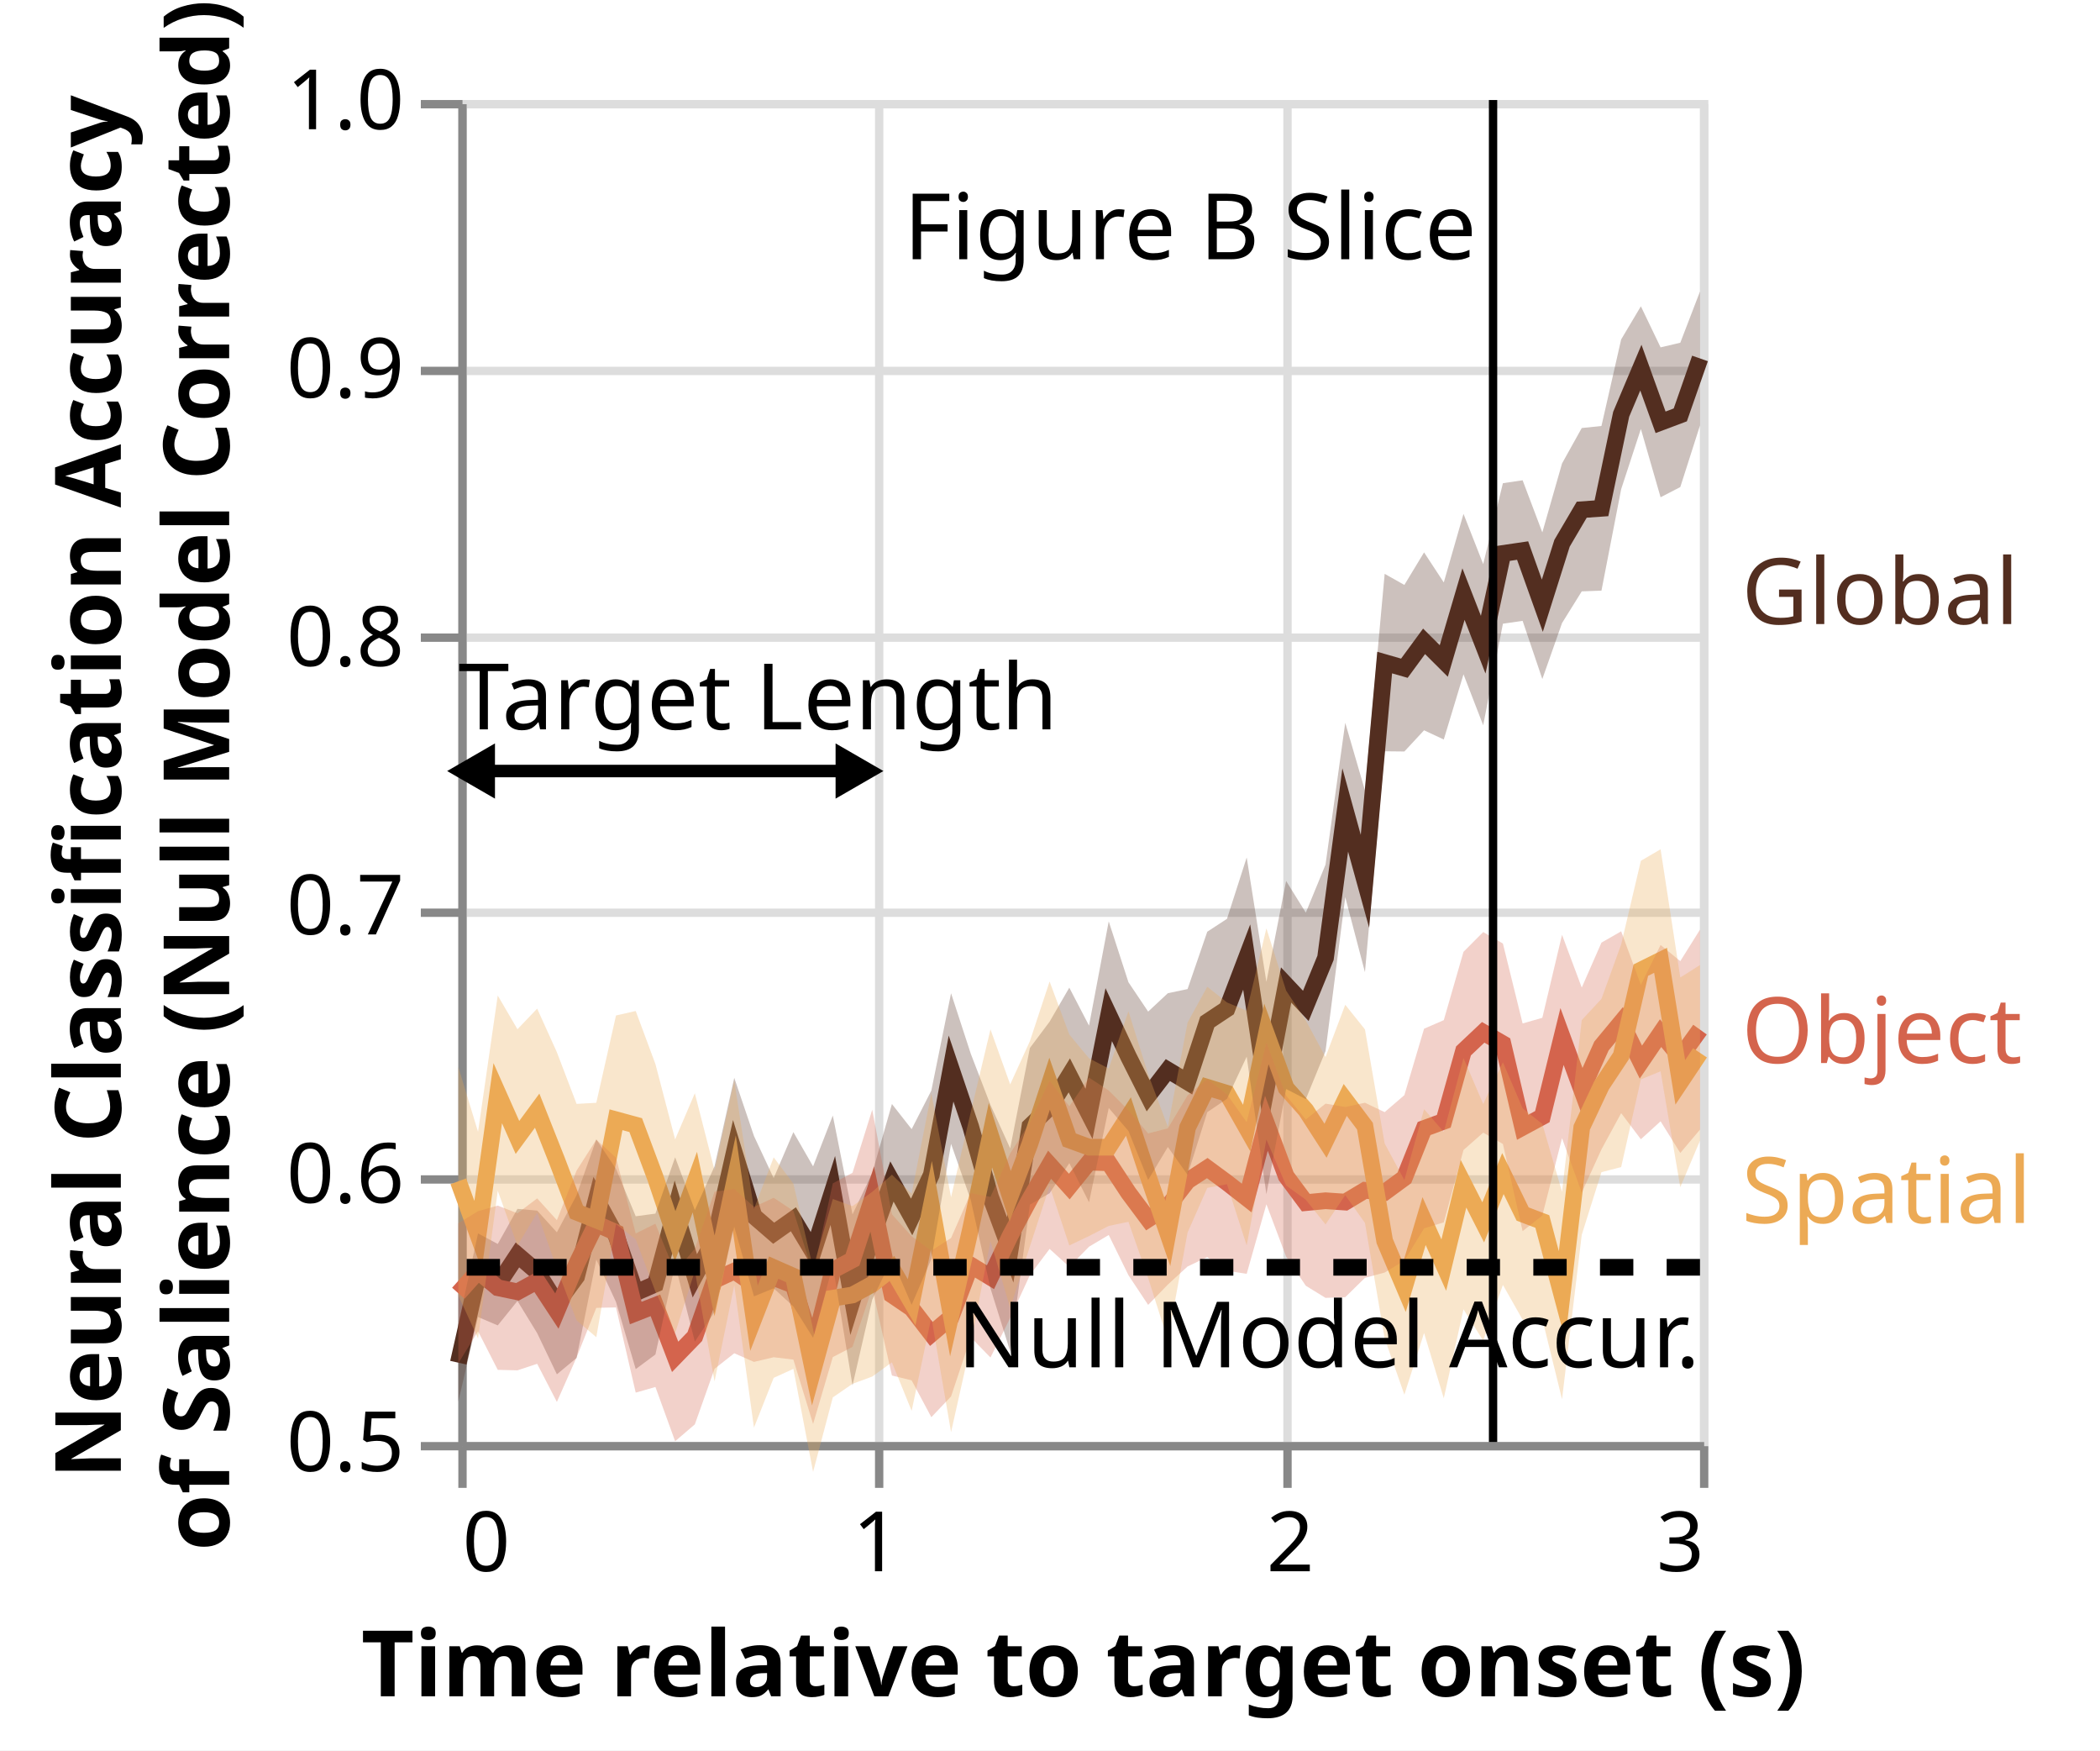
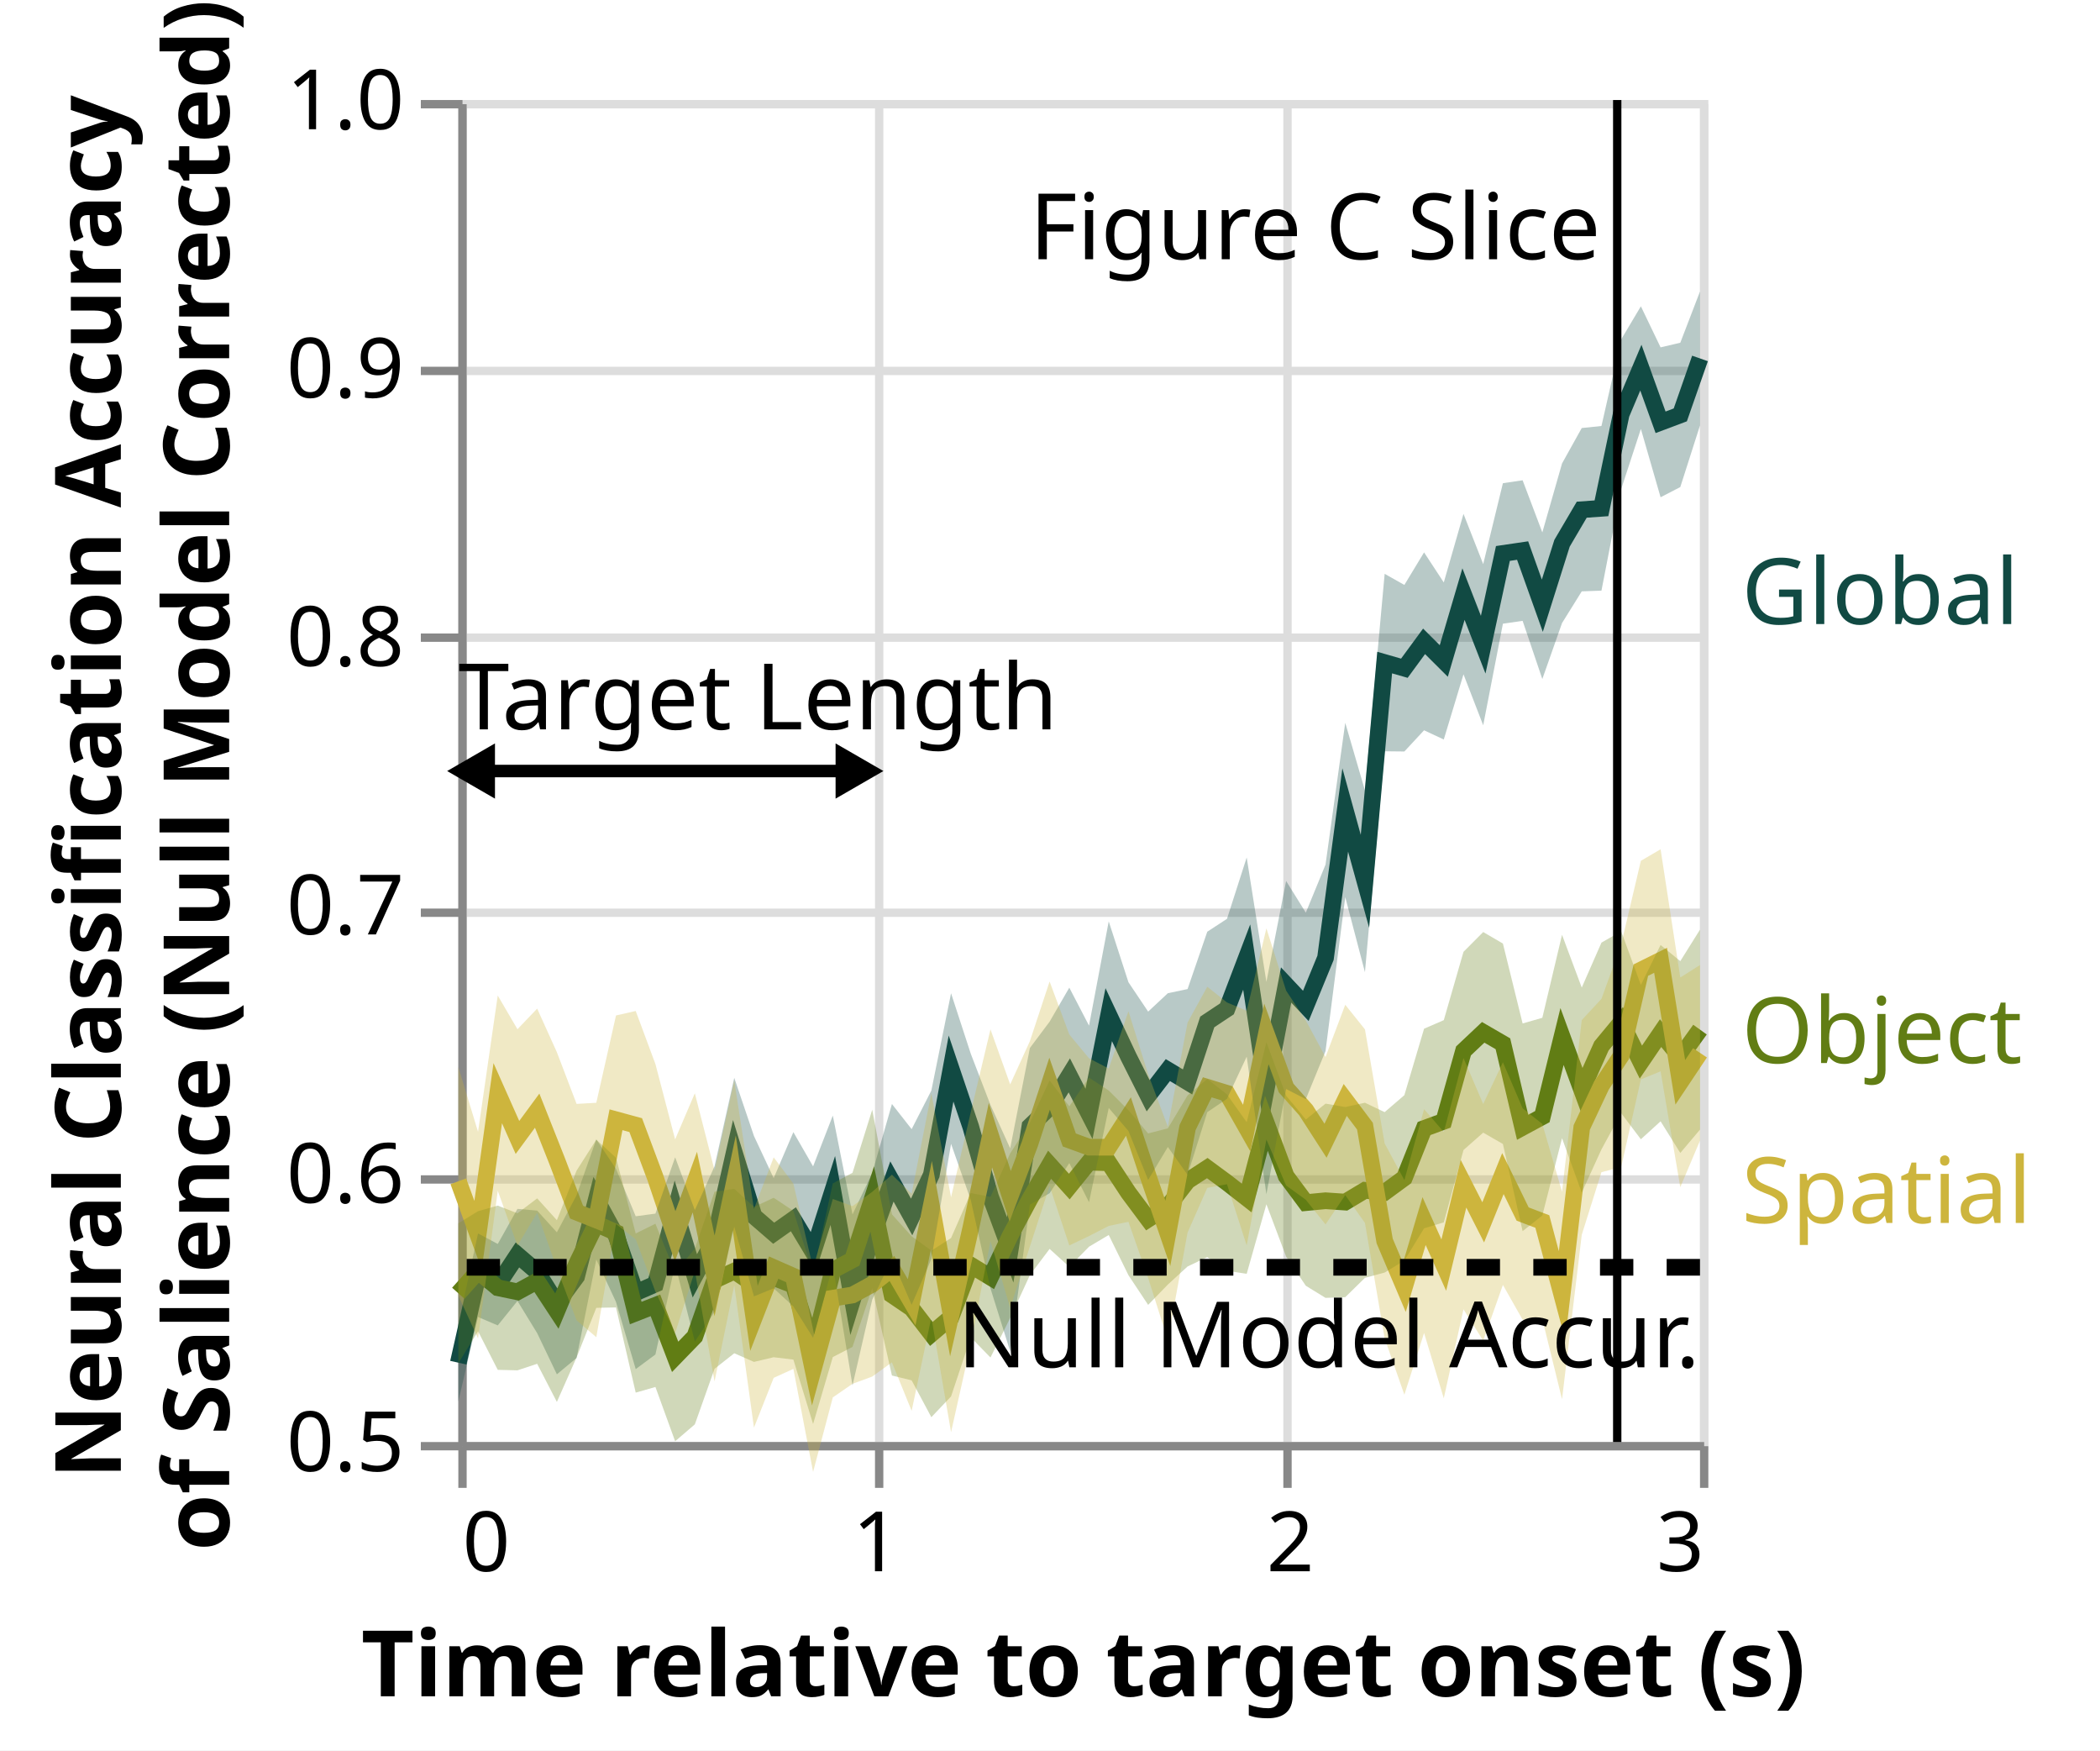
<svg xmlns="http://www.w3.org/2000/svg" class="marks" width="252" height="210" viewBox="0 0 252 210" version="1.1">
  <rect width="252" height="210" fill="white" />
  <g fill="none" stroke-miterlimit="10" transform="translate(55,12)">
    <g class="mark-group role-frame root" role="graphics-object" aria-roledescription="group mark container">
      <g transform="translate(0,0)">
        <path class="background" aria-hidden="true" d="M0.5,0.5h149v161h-149Z" stroke="#ddd" />
        <g>
          <g class="mark-group role-axis" aria-hidden="true">
            <g transform="translate(0.5,161.5)">
              <path class="background" aria-hidden="true" d="M0,0h0v0h0Z" pointer-events="none" />
              <g>
                <g class="mark-rule role-axis-grid" pointer-events="none">
                  <line transform="translate(0,-161)" x2="0" y2="161" stroke="#ddd" stroke-width="1" opacity="1" />
                  <line transform="translate(50,-161)" x2="0" y2="161" stroke="#ddd" stroke-width="1" opacity="1" />
                  <line transform="translate(99,-161)" x2="0" y2="161" stroke="#ddd" stroke-width="1" opacity="1" />
                  <line transform="translate(149,-161)" x2="0" y2="161" stroke="#ddd" stroke-width="1" opacity="1" />
                </g>
              </g>
              <path class="foreground" aria-hidden="true" d="" pointer-events="none" display="none" />
            </g>
          </g>
          <g class="mark-group role-axis" aria-hidden="true">
            <g transform="translate(0.5,0.5)">
              <path class="background" aria-hidden="true" d="M0,0h0v0h0Z" pointer-events="none" />
              <g>
                <g class="mark-rule role-axis-grid" pointer-events="none">
                  <line transform="translate(0,161)" x2="149" y2="0" stroke="#ddd" stroke-width="1" opacity="1" />
                  <line transform="translate(0,129)" x2="149" y2="0" stroke="#ddd" stroke-width="1" opacity="1" />
                  <line transform="translate(0,97)" x2="149" y2="0" stroke="#ddd" stroke-width="1" opacity="1" />
                  <line transform="translate(0,64)" x2="149" y2="0" stroke="#ddd" stroke-width="1" opacity="1" />
                  <line transform="translate(0,32)" x2="149" y2="0" stroke="#ddd" stroke-width="1" opacity="1" />
                  <line transform="translate(0,0)" x2="149" y2="0" stroke="#ddd" stroke-width="1" opacity="1" />
                </g>
              </g>
              <path class="foreground" aria-hidden="true" d="" pointer-events="none" display="none" />
            </g>
          </g>
          <g class="mark-group role-axis" role="graphics-symbol" aria-roledescription="axis" aria-label="X-axis titled 'Time relative to target onset (s)' for a linear scale with values from 0.0 to 3.0">
            <g transform="translate(0.5,161.5)">
              <path class="background" aria-hidden="true" d="M0,0h0v0h0Z" pointer-events="none" />
              <g>
                <g class="mark-rule role-axis-tick" pointer-events="none">
                  <line transform="translate(0,0)" x2="0" y2="5" stroke="#888" stroke-width="1" opacity="1" />
                  <line transform="translate(50,0)" x2="0" y2="5" stroke="#888" stroke-width="1" opacity="1" />
                  <line transform="translate(99,0)" x2="0" y2="5" stroke="#888" stroke-width="1" opacity="1" />
                  <line transform="translate(149,0)" x2="0" y2="5" stroke="#888" stroke-width="1" opacity="1" />
                </g>
                <g class="mark-text role-axis-label" pointer-events="none">
                  <text text-anchor="start" transform="translate(0,15)" font-family="sans-serif" font-size="10px" fill="#000" opacity="1">0</text>
                  <text text-anchor="middle" transform="translate(49.66667,15)" font-family="sans-serif" font-size="10px" fill="#000" opacity="1">1</text>
                  <text text-anchor="middle" transform="translate(99.33333,15)" font-family="sans-serif" font-size="10px" fill="#000" opacity="1">2</text>
                  <text text-anchor="end" transform="translate(149,15)" font-family="sans-serif" font-size="10px" fill="#000" opacity="1">3</text>
                </g>
                <g class="mark-rule role-axis-domain" pointer-events="none">
                  <line transform="translate(0,0)" x2="149" y2="0" stroke="#888" stroke-width="1" opacity="1" />
                </g>
                <g class="mark-text role-axis-title" pointer-events="none">
                  <text text-anchor="middle" transform="translate(74.5,30)" font-family="sans-serif" font-size="11px" font-weight="bold" fill="#000" opacity="1">Time relative to target onset (s)</text>
                </g>
              </g>
              <path class="foreground" aria-hidden="true" d="" pointer-events="none" display="none" />
            </g>
          </g>
          <g class="mark-group role-axis" role="graphics-symbol" aria-roledescription="axis" aria-label="Y-axis titled 'Neural Classification Accuracy of Salience (Null Model Corrected)' for a linear scale with values from 0.5 to 1.0">
            <g transform="translate(0.5,0.5)">
              <path class="background" aria-hidden="true" d="M0,0h0v0h0Z" pointer-events="none" />
              <g>
                <g class="mark-rule role-axis-tick" pointer-events="none">
                  <line transform="translate(0,161)" x2="-5" y2="0" stroke="#888" stroke-width="1" opacity="1" />
                  <line transform="translate(0,129)" x2="-5" y2="0" stroke="#888" stroke-width="1" opacity="1" />
                  <line transform="translate(0,97)" x2="-5" y2="0" stroke="#888" stroke-width="1" opacity="1" />
                  <line transform="translate(0,64)" x2="-5" y2="0" stroke="#888" stroke-width="1" opacity="1" />
                  <line transform="translate(0,32)" x2="-5" y2="0" stroke="#888" stroke-width="1" opacity="1" />
                  <line transform="translate(0,0)" x2="-5" y2="0" stroke="#888" stroke-width="1" opacity="1" />
                </g>
                <g class="mark-text role-axis-label" pointer-events="none">
                  <text text-anchor="end" transform="translate(-7,164)" font-family="sans-serif" font-size="10px" fill="#000" opacity="1">0.5</text>
                  <text text-anchor="end" transform="translate(-7,131.8)" font-family="sans-serif" font-size="10px" fill="#000" opacity="1">0.6</text>
                  <text text-anchor="end" transform="translate(-7,99.6)" font-family="sans-serif" font-size="10px" fill="#000" opacity="1">0.7</text>
                  <text text-anchor="end" transform="translate(-7,67.4)" font-family="sans-serif" font-size="10px" fill="#000" opacity="1">0.8</text>
                  <text text-anchor="end" transform="translate(-7,35.2)" font-family="sans-serif" font-size="10px" fill="#000" opacity="1">0.9</text>
                  <text text-anchor="end" transform="translate(-7,3)" font-family="sans-serif" font-size="10px" fill="#000" opacity="1">1.0</text>
                </g>
                <g class="mark-rule role-axis-domain" pointer-events="none">
                  <line transform="translate(0,161)" x2="0" y2="-161" stroke="#888" stroke-width="1" opacity="1" />
                </g>
                <g class="mark-text role-axis-title" pointer-events="none">
                  <text text-anchor="middle" transform="translate(-39,80.5) rotate(-90) translate(0,-2)" font-family="sans-serif" font-size="11px" font-weight="bold" fill="#000" opacity="1">
                    <tspan>Neural Classification Accuracy</tspan>
                    <tspan x="0" dy="13">of Salience (Null Model Corrected)</tspan>
                  </text>
                </g>
              </g>
              <path class="foreground" aria-hidden="true" d="" pointer-events="none" display="none" />
            </g>
          </g>
          <g class="mark-group role-scope layer_0_layer_0_pathgroup" role="graphics-object" aria-roledescription="group mark container">
            <g transform="translate(0,0)">
              <path class="background" aria-hidden="true" d="M0,0h149v161h-149Z" />
              <g>
                <g class="mark-line role-mark layer_0_layer_0_marks" role="graphics-object" aria-roledescription="line mark container">
-                   <path aria-label="condition: global; Time relative to target onset (s): 0; Neural Classification Accuracy, of Salience (Null Model Corrected): 0.529560596248" role="graphics-symbol" aria-roledescription="line mark" d="M0,151.481L2.365,140.99L4.73,142.124L7.095,138.553L9.46,140.587L11.825,144.361L14.19,141.152L16.556,131.898L18.921,136.216L21.286,143.084L23.651,142.048L26.016,133.261L28.381,141.063L30.746,136.656L33.111,126.239L35.476,133.904L37.841,135.949L40.206,134.276L42.571,138.215L44.937,130.821L47.302,143.953L49.667,136.326L52.032,129.743L54.397,134.001L56.762,128.937L59.127,116.194L61.492,123.188L63.857,131.564L66.222,137.944L68.587,123.122L70.952,120.862L73.317,117.013L75.683,121.638L78.048,109.73L80.413,114.76L82.778,119.46L85.143,116.377L87.508,117.8L89.873,110.6L92.238,109.029L94.603,102.82L96.968,118.533L99.333,106.166L101.698,108.678L104.063,102.913L106.429,85.17L108.794,93.729L111.159,67.487L113.524,68.166L115.889,64.941L118.254,67.298L120.619,59.273L122.984,65.344L125.349,54.398L127.714,54.05L130.079,60.667L132.444,53.175L134.81,49.148L137.175,48.982L139.54,37.702L141.905,32.104L144.27,38.664L146.635,37.775L149,31.002" stroke="#532E20" stroke-width="2" />
+                   <path aria-label="condition: global; Time relative to target onset (s): 0; Neural Classification Accuracy, of Salience (Null Model Corrected): 0.529560596248" role="graphics-symbol" aria-roledescription="line mark" d="M0,151.481L2.365,140.99L4.73,142.124L7.095,138.553L9.46,140.587L11.825,144.361L14.19,141.152L16.556,131.898L18.921,136.216L21.286,143.084L23.651,142.048L26.016,133.261L28.381,141.063L30.746,136.656L33.111,126.239L35.476,133.904L37.841,135.949L40.206,134.276L42.571,138.215L44.937,130.821L47.302,143.953L49.667,136.326L52.032,129.743L54.397,134.001L56.762,128.937L59.127,116.194L61.492,123.188L63.857,131.564L66.222,137.944L68.587,123.122L70.952,120.862L73.317,117.013L75.683,121.638L78.048,109.73L80.413,114.76L82.778,119.46L85.143,116.377L87.508,117.8L89.873,110.6L92.238,109.029L94.603,102.82L96.968,118.533L99.333,106.166L101.698,108.678L104.063,102.913L106.429,85.17L108.794,93.729L111.159,67.487L113.524,68.166L115.889,64.941L118.254,67.298L120.619,59.273L122.984,65.344L125.349,54.398L127.714,54.05L130.079,60.667L132.444,53.175L134.81,49.148L137.175,48.982L139.54,37.702L141.905,32.104L144.27,38.664L146.635,37.775L149,31.002" stroke="#114A43" stroke-width="2" />
                </g>
              </g>
              <path class="foreground" aria-hidden="true" d="" display="none" />
            </g>
            <g transform="translate(0,0)">
              <path class="background" aria-hidden="true" d="M0,0h149v161h-149Z" />
              <g>
                <g class="mark-line role-mark layer_0_layer_0_marks" role="graphics-object" aria-roledescription="line mark container">
-                   <path aria-label="condition: object; Time relative to target onset (s): 0; Neural Classification Accuracy, of Salience (Null Model Corrected): 0.555423064964" role="graphics-symbol" aria-roledescription="line mark" d="M0,143.154L2.365,140.507L4.73,142.488L7.095,142.979L9.46,141.692L11.825,145.288L14.19,139.641L16.556,134.814L18.921,135.874L21.286,145.525L23.651,144.602L26.016,150.78L28.381,148.342L30.746,141.593L33.111,140.491L35.476,142.089L37.841,141.262L40.206,142.19L42.571,149.804L44.937,140.39L47.302,139.14L49.667,131.838L52.032,143.353L54.397,144.958L56.762,148.03L59.127,146.028L61.492,139.787L63.857,141.224L66.222,136.244L68.587,131.831L70.952,127.733L73.317,130.351L75.683,127.425L78.048,127.495L80.413,131.09L82.778,134.261L85.143,132.738L87.508,129.68L89.873,128.134L92.238,129.877L94.603,131.723L96.968,122.763L99.333,129.097L101.698,132.28L104.063,132.054L106.429,132.216L108.794,130.8L111.159,131.044L113.524,129.309L115.889,123.388L118.254,122.518L120.619,114.079L122.984,111.849L125.349,113.219L127.714,123.242L130.079,121.965L132.444,112.35L134.81,118.777L137.175,113.489L139.54,110.636L141.905,115.42L144.27,111.946L146.635,114.814L149,111.523" stroke="#D4644D" stroke-width="2" />
+                   <path aria-label="condition: object; Time relative to target onset (s): 0; Neural Classification Accuracy, of Salience (Null Model Corrected): 0.555423064964" role="graphics-symbol" aria-roledescription="line mark" d="M0,143.154L2.365,140.507L4.73,142.488L7.095,142.979L9.46,141.692L11.825,145.288L14.19,139.641L16.556,134.814L18.921,135.874L21.286,145.525L23.651,144.602L26.016,150.78L28.381,148.342L30.746,141.593L33.111,140.491L35.476,142.089L37.841,141.262L40.206,142.19L42.571,149.804L44.937,140.39L47.302,139.14L49.667,131.838L52.032,143.353L54.397,144.958L56.762,148.03L59.127,146.028L61.492,139.787L63.857,141.224L66.222,136.244L68.587,131.831L70.952,127.733L73.317,130.351L75.683,127.425L78.048,127.495L80.413,131.09L82.778,134.261L85.143,132.738L87.508,129.68L89.873,128.134L92.238,129.877L94.603,131.723L96.968,122.763L99.333,129.097L101.698,132.28L104.063,132.054L106.429,132.216L108.794,130.8L111.159,131.044L113.524,129.309L115.889,123.388L118.254,122.518L120.619,114.079L122.984,111.849L125.349,113.219L127.714,123.242L130.079,121.965L132.444,112.35L134.81,118.777L137.175,113.489L139.54,110.636L141.905,115.42L144.27,111.946L146.635,114.814L149,111.523" stroke="#617D14" stroke-width="2" />
                </g>
              </g>
              <path class="foreground" aria-hidden="true" d="" display="none" />
            </g>
            <g transform="translate(0,0)">
              <path class="background" aria-hidden="true" d="M0,0h149v161h-149Z" />
              <g>
                <g class="mark-line role-mark layer_0_layer_0_marks" role="graphics-object" aria-roledescription="line mark container">
-                   <path aria-label="condition: spatial; Time relative to target onset (s): 0; Neural Classification Accuracy, of Salience (Null Model Corrected): 0.597144091171" role="graphics-symbol" aria-roledescription="line mark" d="M0,129.72L2.365,136.176L4.73,119.144L7.095,124.461L9.46,121.245L11.825,127.209L14.19,133.42L16.556,134.362L18.921,122.337L21.286,122.981L23.651,129.306L26.016,136.318L28.381,129.816L30.746,141.065L33.111,129.91L35.476,146.158L37.841,140.074L40.206,141.112L42.571,152.365L44.937,143.744L47.302,143.357L49.667,142.067L52.032,140.183L54.397,144.232L56.762,132.599L59.127,145.721L61.492,135.334L63.857,124.19L66.222,131.513L68.587,125.225L70.952,118.012L73.317,124.763L75.683,125.627L78.048,125.635L80.413,121.948L82.778,129.094L85.143,135.98L87.508,123.271L89.873,118.444L92.238,119.167L94.603,123.338L96.968,112.043L99.333,118.531L101.698,121.182L104.063,124.852L106.429,119.958L108.794,123.105L111.159,136.879L113.524,142.447L115.889,134.494L118.254,139.775L120.619,130.007L122.984,134.646L125.349,128.795L127.714,133.645L130.079,134.546L132.444,143.423L134.81,123.261L137.175,118.23L139.54,114.658L141.905,104.383L144.27,103.207L146.635,117.849L149,114.31" stroke="#ECAA55" stroke-width="2" />
+                   <path aria-label="condition: spatial; Time relative to target onset (s): 0; Neural Classification Accuracy, of Salience (Null Model Corrected): 0.597144091171" role="graphics-symbol" aria-roledescription="line mark" d="M0,129.72L2.365,136.176L4.73,119.144L7.095,124.461L9.46,121.245L11.825,127.209L14.19,133.42L16.556,134.362L18.921,122.337L21.286,122.981L23.651,129.306L26.016,136.318L28.381,129.816L30.746,141.065L33.111,129.91L35.476,146.158L37.841,140.074L40.206,141.112L42.571,152.365L44.937,143.744L47.302,143.357L49.667,142.067L52.032,140.183L54.397,144.232L56.762,132.599L59.127,145.721L61.492,135.334L63.857,124.19L66.222,131.513L68.587,125.225L70.952,118.012L73.317,124.763L75.683,125.627L78.048,125.635L80.413,121.948L82.778,129.094L85.143,135.98L87.508,123.271L89.873,118.444L92.238,119.167L94.603,123.338L96.968,112.043L99.333,118.531L101.698,121.182L104.063,124.852L106.429,119.958L108.794,123.105L111.159,136.879L113.524,142.447L115.889,134.494L118.254,139.775L120.619,130.007L122.984,134.646L125.349,128.795L127.714,133.645L130.079,134.546L132.444,143.423L134.81,123.261L137.175,118.23L139.54,114.658L141.905,104.383L144.27,103.207L146.635,117.849L149,114.31" stroke="#CDB53D" stroke-width="2" />
                </g>
              </g>
              <path class="foreground" aria-hidden="true" d="" display="none" />
            </g>
          </g>
          <g class="mark-group role-scope layer_0_layer_1_layer_0_pathgroup" role="graphics-object" aria-roledescription="group mark container">
            <g transform="translate(0,0)">
              <path class="background" aria-hidden="true" d="M0,0h149v161h-149Z" />
              <g>
                <g class="mark-area role-mark layer_0_layer_1_layer_0_marks" role="graphics-object" aria-roledescription="area mark container">
-                   <path aria-label="Neural Classification Accuracy, of Salience (Null Model Corrected): 0.515130003022; upper_meancor: 0.543991189475; condition: global; winstart: 0; Mean of meancor: 0.529560596248; Mean + stderr of meancor: 0.543991189475; Mean - stderr of meancor: 0.515130003022" role="graphics-symbol" aria-roledescription="errorband" d="M0,156.128L2.365,146.001L4.73,147.008L7.095,144.076L9.46,147.936L11.825,152.877L14.19,150.91L16.556,139.107L18.921,144.2L21.286,152.253L23.651,150.497L26.016,139.682L28.381,148.948L30.746,145.399L33.111,135.169L35.476,143.523L37.841,142.558L40.206,144.73L42.571,148.498L44.937,139.807L47.302,154.212L49.667,143.918L52.032,139.037L54.397,144.537L56.762,139.042L59.127,125.227L61.492,131.961L63.857,142.568L66.222,150.123L68.587,132.519L70.952,131.153L73.317,127.537L75.683,132.229L78.048,120.922L80.413,123.682L82.778,129.558L85.143,125.599L87.508,128.942L89.873,121.423L92.238,119.825L94.603,114.768L96.968,131.27L99.333,118.646L101.698,119.864L104.063,114.096L106.429,95.625L108.794,104.631L111.159,78.131L113.524,78.156L115.889,75.611L118.254,76.719L120.619,68.896L122.984,75.013L125.349,62.827L127.714,62.481L130.079,69.462L132.444,62.748L134.81,58.945L137.175,58.858L139.54,46.685L141.905,39.462L144.27,47.655L146.635,46.434L149,39.038L149,22.967L146.635,29.117L144.27,29.672L141.905,24.747L139.54,28.72L137.175,39.106L134.81,39.351L132.444,43.603L130.079,51.873L127.714,45.619L125.349,45.969L122.984,55.675L120.619,49.65L118.254,57.876L115.889,54.271L113.524,58.175L111.159,56.842L108.794,82.828L106.429,74.714L104.063,91.731L101.698,97.492L99.333,93.687L96.968,105.796L94.603,90.871L92.238,98.233L89.873,99.778L87.508,106.658L85.143,107.155L82.778,109.362L80.413,105.838L78.048,98.538L75.683,111.046L73.317,106.49L70.952,110.571L68.587,113.725L66.222,125.764L63.857,120.559L61.492,114.414L59.127,107.161L56.762,118.833L54.397,123.465L52.032,120.449L49.667,128.733L47.302,133.693L44.937,121.834L42.571,127.931L40.206,123.822L37.841,129.339L35.476,124.286L33.111,117.31L30.746,127.913L28.381,133.178L26.016,126.841L23.651,133.599L21.286,133.915L18.921,128.231L16.556,124.688L14.19,131.394L11.825,135.845L9.46,133.238L7.095,133.029L4.73,137.239L2.365,135.978L0,146.835Z" fill="#532E20" opacity="0.3" />
+                   <path aria-label="Neural Classification Accuracy, of Salience (Null Model Corrected): 0.515130003022; upper_meancor: 0.543991189475; condition: global; winstart: 0; Mean of meancor: 0.529560596248; Mean + stderr of meancor: 0.543991189475; Mean - stderr of meancor: 0.515130003022" role="graphics-symbol" aria-roledescription="errorband" d="M0,156.128L2.365,146.001L4.73,147.008L7.095,144.076L9.46,147.936L11.825,152.877L14.19,150.91L16.556,139.107L18.921,144.2L21.286,152.253L23.651,150.497L26.016,139.682L28.381,148.948L30.746,145.399L33.111,135.169L35.476,143.523L37.841,142.558L40.206,144.73L42.571,148.498L44.937,139.807L47.302,154.212L49.667,143.918L52.032,139.037L54.397,144.537L56.762,139.042L59.127,125.227L61.492,131.961L63.857,142.568L66.222,150.123L68.587,132.519L70.952,131.153L73.317,127.537L75.683,132.229L78.048,120.922L80.413,123.682L82.778,129.558L85.143,125.599L87.508,128.942L89.873,121.423L92.238,119.825L94.603,114.768L96.968,131.27L99.333,118.646L101.698,119.864L104.063,114.096L106.429,95.625L108.794,104.631L111.159,78.131L113.524,78.156L115.889,75.611L118.254,76.719L120.619,68.896L122.984,75.013L125.349,62.827L127.714,62.481L130.079,69.462L132.444,62.748L134.81,58.945L137.175,58.858L139.54,46.685L141.905,39.462L144.27,47.655L146.635,46.434L149,39.038L149,22.967L146.635,29.117L144.27,29.672L141.905,24.747L139.54,28.72L137.175,39.106L134.81,39.351L132.444,43.603L130.079,51.873L127.714,45.619L125.349,45.969L122.984,55.675L120.619,49.65L118.254,57.876L115.889,54.271L113.524,58.175L111.159,56.842L108.794,82.828L106.429,74.714L104.063,91.731L101.698,97.492L99.333,93.687L96.968,105.796L94.603,90.871L92.238,98.233L89.873,99.778L87.508,106.658L85.143,107.155L82.778,109.362L80.413,105.838L78.048,98.538L75.683,111.046L73.317,106.49L70.952,110.571L68.587,113.725L66.222,125.764L63.857,120.559L61.492,114.414L59.127,107.161L56.762,118.833L54.397,123.465L52.032,120.449L49.667,128.733L47.302,133.693L44.937,121.834L42.571,127.931L40.206,123.822L37.841,129.339L35.476,124.286L33.111,117.31L30.746,127.913L28.381,133.178L26.016,126.841L23.651,133.599L21.286,133.915L18.921,128.231L16.556,124.688L14.19,131.394L11.825,135.845L9.46,133.238L7.095,133.029L4.73,137.239L2.365,135.978L0,146.835Z" fill="#114A43" opacity="0.3" />
                </g>
              </g>
              <path class="foreground" aria-hidden="true" d="" display="none" />
            </g>
            <g transform="translate(0,0)">
              <path class="background" aria-hidden="true" d="M0,0h149v161h-149Z" />
              <g>
                <g class="mark-area role-mark layer_0_layer_1_layer_0_marks" role="graphics-object" aria-roledescription="area mark container">
-                   <path aria-label="Neural Classification Accuracy, of Salience (Null Model Corrected): 0.529352499072; upper_meancor: 0.581493630857; condition: object; winstart: 0; Mean of meancor: 0.555423064964; Mean + stderr of meancor: 0.581493630857; Mean - stderr of meancor: 0.529352499072" role="graphics-symbol" aria-roledescription="errorband" d="M0,151.548L2.365,147.706L4.73,152.34L7.095,152.398L9.46,151.615L11.825,156.19L14.19,150.848L16.556,144.901L18.921,144.854L21.286,155.072L23.651,154.395L26.016,160.909L28.381,158.879L30.746,152.215L33.111,150.351L35.476,151.386L37.841,150.827L40.206,151.111L42.571,158.837L44.937,150.806L47.302,149.583L49.667,142.54L52.032,153.022L54.397,153.6L56.762,158.019L59.127,155.528L61.492,148.437L63.857,150.858L66.222,146.117L68.587,140.976L70.952,137.831L73.317,139.981L75.683,137.566L78.048,136.162L80.413,140.984L82.778,144.545L85.143,142.108L87.508,139.939L89.873,138.815L92.238,140.455L94.603,140.819L96.968,132.471L99.333,138.751L101.698,142.252L104.063,143.705L106.429,143.624L108.794,141.304L111.159,140.667L113.524,139.232L115.889,135.363L118.254,134.647L120.619,125.968L122.984,123.882L125.349,125.242L127.714,135.7L130.079,133.825L132.444,124.549L134.81,131.075L137.175,125.892L139.54,121.541L141.905,124.677L144.27,122.522L146.635,126.32L149,123.517L149,99.529L146.635,103.307L144.27,101.369L141.905,106.163L139.54,99.731L137.175,101.086L134.81,106.478L132.444,100.151L130.079,110.105L127.714,110.785L125.349,101.196L122.984,99.816L120.619,102.191L118.254,110.388L115.889,111.413L113.524,119.387L111.159,121.422L108.794,120.296L106.429,120.809L104.063,120.403L101.698,122.309L99.333,119.443L96.968,113.054L94.603,122.628L92.238,119.299L89.873,117.454L87.508,119.42L85.143,123.368L82.778,123.976L80.413,121.197L78.048,118.829L75.683,117.283L73.317,120.721L70.952,117.634L68.587,122.686L66.222,126.371L63.857,131.59L61.492,131.137L59.127,136.528L56.762,138.041L54.397,136.315L52.032,133.684L49.667,121.136L47.302,128.696L44.937,129.973L42.571,140.771L40.206,133.269L37.841,131.697L35.476,132.792L33.111,130.63L30.746,130.971L28.381,137.805L26.016,140.652L23.651,134.809L21.286,135.978L18.921,126.894L16.556,124.728L14.19,128.435L11.825,134.386L9.46,131.769L7.095,133.56L4.73,132.637L2.365,133.307L0,134.759Z" fill="#D4644D" opacity="0.3" />
+                   <path aria-label="Neural Classification Accuracy, of Salience (Null Model Corrected): 0.529352499072; upper_meancor: 0.581493630857; condition: object; winstart: 0; Mean of meancor: 0.555423064964; Mean + stderr of meancor: 0.581493630857; Mean - stderr of meancor: 0.529352499072" role="graphics-symbol" aria-roledescription="errorband" d="M0,151.548L2.365,147.706L4.73,152.34L7.095,152.398L9.46,151.615L11.825,156.19L14.19,150.848L16.556,144.901L18.921,144.854L21.286,155.072L23.651,154.395L26.016,160.909L28.381,158.879L30.746,152.215L33.111,150.351L35.476,151.386L37.841,150.827L40.206,151.111L42.571,158.837L44.937,150.806L47.302,149.583L49.667,142.54L52.032,153.022L54.397,153.6L56.762,158.019L59.127,155.528L61.492,148.437L63.857,150.858L66.222,146.117L68.587,140.976L70.952,137.831L73.317,139.981L75.683,137.566L78.048,136.162L80.413,140.984L82.778,144.545L85.143,142.108L87.508,139.939L89.873,138.815L92.238,140.455L94.603,140.819L96.968,132.471L99.333,138.751L101.698,142.252L104.063,143.705L106.429,143.624L108.794,141.304L111.159,140.667L113.524,139.232L115.889,135.363L118.254,134.647L120.619,125.968L122.984,123.882L125.349,125.242L127.714,135.7L130.079,133.825L132.444,124.549L134.81,131.075L137.175,125.892L139.54,121.541L141.905,124.677L144.27,122.522L146.635,126.32L149,123.517L149,99.529L146.635,103.307L144.27,101.369L141.905,106.163L139.54,99.731L137.175,101.086L134.81,106.478L132.444,100.151L130.079,110.105L127.714,110.785L125.349,101.196L122.984,99.816L120.619,102.191L118.254,110.388L115.889,111.413L113.524,119.387L111.159,121.422L108.794,120.296L106.429,120.809L104.063,120.403L101.698,122.309L99.333,119.443L96.968,113.054L94.603,122.628L92.238,119.299L89.873,117.454L87.508,119.42L85.143,123.368L82.778,123.976L80.413,121.197L78.048,118.829L75.683,117.283L73.317,120.721L70.952,117.634L68.587,122.686L66.222,126.371L63.857,131.59L61.492,131.137L59.127,136.528L56.762,138.041L54.397,136.315L52.032,133.684L49.667,121.136L47.302,128.696L44.937,129.973L42.571,140.771L40.206,133.269L37.841,131.697L35.476,132.792L33.111,130.63L30.746,130.971L28.381,137.805L26.016,140.652L23.651,134.809L21.286,135.978L18.921,126.894L16.556,124.728L14.19,128.435L11.825,134.386L9.46,131.769L7.095,133.56L4.73,132.637L2.365,133.307L0,134.759Z" fill="#617D14" opacity="0.3" />
                </g>
              </g>
              <path class="foreground" aria-hidden="true" d="" display="none" />
            </g>
            <g transform="translate(0,0)">
              <path class="background" aria-hidden="true" d="M0,0h149v161h-149Z" />
              <g>
                <g class="mark-area role-mark layer_0_layer_1_layer_0_marks" role="graphics-object" aria-roledescription="area mark container">
-                   <path aria-label="Neural Classification Accuracy, of Salience (Null Model Corrected): 0.55456527849; upper_meancor: 0.639722903853; condition: spatial; winstart: 0; Mean of meancor: 0.597144091171; Mean + stderr of meancor: 0.639722903853; Mean - stderr of meancor: 0.55456527849" role="graphics-symbol" aria-roledescription="errorband" d="M0,143.43L2.365,148.571L4.73,130.855L7.095,137.445L9.46,133.487L11.825,140.185L14.19,146.405L16.556,148.424L18.921,134.848L21.286,136.675L23.651,142.957L26.016,147.941L28.381,140.472L30.746,153.731L33.111,142.194L35.476,159.274L37.841,153.302L40.206,152.223L42.571,164.586L44.937,155.646L47.302,154.015L49.667,153.148L52.032,151.44L54.397,157.26L56.762,146.044L59.127,159.814L61.492,149.24L63.857,136.885L66.222,144.931L68.587,137.538L70.952,130.276L73.317,137.417L75.683,136.29L78.048,135.074L80.413,134.58L82.778,141.318L85.143,148.772L87.508,135.87L89.873,130.51L92.238,130.071L94.603,137.415L96.968,124.708L99.333,130.218L101.698,131.938L104.063,134.894L106.429,131.377L108.794,134.716L111.159,148.571L113.524,155.319L115.889,147.921L118.254,155.75L120.619,145.079L122.984,148.841L125.349,142.152L127.714,146.327L130.079,146.25L132.444,155.868L134.81,136.14L137.175,128.625L139.54,128.015L141.905,117.495L144.27,116.526L146.635,130.43L149,124.842L149,103.777L146.635,105.268L144.27,89.888L141.905,91.27L139.54,101.3L137.175,107.835L134.81,110.381L132.444,130.978L130.079,122.841L127.714,120.962L125.349,115.439L122.984,120.451L120.619,114.934L118.254,123.801L115.889,121.067L113.524,129.575L111.159,125.187L108.794,111.494L106.429,108.539L104.063,114.809L101.698,110.426L99.333,106.844L96.968,99.377L94.603,109.261L92.238,108.264L89.873,106.379L87.508,110.673L85.143,123.187L82.778,116.87L80.413,109.317L78.048,116.195L75.683,114.964L73.317,112.108L70.952,105.748L68.587,112.911L66.222,118.094L63.857,111.495L61.492,121.428L59.127,131.629L56.762,119.154L54.397,131.204L52.032,128.927L49.667,130.986L47.302,132.698L44.937,131.841L42.571,140.145L40.206,130L37.841,126.847L35.476,133.042L33.111,117.626L30.746,128.399L28.381,119.159L26.016,124.695L23.651,115.655L21.286,109.288L18.921,109.826L16.556,120.301L14.19,120.434L11.825,114.232L9.46,109.004L7.095,111.477L4.73,107.432L2.365,123.782L0,116.009Z" fill="#ECAA55" opacity="0.3" />
+                   <path aria-label="Neural Classification Accuracy, of Salience (Null Model Corrected): 0.55456527849; upper_meancor: 0.639722903853; condition: spatial; winstart: 0; Mean of meancor: 0.597144091171; Mean + stderr of meancor: 0.639722903853; Mean - stderr of meancor: 0.55456527849" role="graphics-symbol" aria-roledescription="errorband" d="M0,143.43L2.365,148.571L4.73,130.855L7.095,137.445L9.46,133.487L11.825,140.185L14.19,146.405L16.556,148.424L18.921,134.848L21.286,136.675L23.651,142.957L26.016,147.941L28.381,140.472L30.746,153.731L33.111,142.194L35.476,159.274L37.841,153.302L40.206,152.223L42.571,164.586L44.937,155.646L47.302,154.015L49.667,153.148L52.032,151.44L54.397,157.26L56.762,146.044L59.127,159.814L61.492,149.24L63.857,136.885L66.222,144.931L68.587,137.538L70.952,130.276L73.317,137.417L75.683,136.29L78.048,135.074L80.413,134.58L82.778,141.318L85.143,148.772L87.508,135.87L89.873,130.51L92.238,130.071L94.603,137.415L96.968,124.708L99.333,130.218L101.698,131.938L104.063,134.894L106.429,131.377L108.794,134.716L111.159,148.571L113.524,155.319L115.889,147.921L118.254,155.75L120.619,145.079L122.984,148.841L125.349,142.152L127.714,146.327L130.079,146.25L132.444,155.868L134.81,136.14L137.175,128.625L139.54,128.015L141.905,117.495L144.27,116.526L146.635,130.43L149,124.842L149,103.777L146.635,105.268L144.27,89.888L141.905,91.27L139.54,101.3L137.175,107.835L134.81,110.381L132.444,130.978L130.079,122.841L127.714,120.962L125.349,115.439L122.984,120.451L120.619,114.934L118.254,123.801L115.889,121.067L113.524,129.575L111.159,125.187L108.794,111.494L106.429,108.539L104.063,114.809L101.698,110.426L99.333,106.844L96.968,99.377L94.603,109.261L92.238,108.264L89.873,106.379L87.508,110.673L85.143,123.187L82.778,116.87L80.413,109.317L78.048,116.195L75.683,114.964L73.317,112.108L70.952,105.748L68.587,112.911L66.222,118.094L63.857,111.495L61.492,121.428L59.127,131.629L56.762,119.154L54.397,131.204L52.032,128.927L49.667,130.986L47.302,132.698L44.937,131.841L42.571,140.145L40.206,130L37.841,126.847L35.476,133.042L33.111,117.626L30.746,128.399L28.381,119.159L26.016,124.695L23.651,115.655L21.286,109.288L18.921,109.826L16.556,120.301L14.19,120.434L11.825,114.232L9.46,109.004L7.095,111.477L4.73,107.432L2.365,123.782L0,116.009Z" fill="#CDB53D" opacity="0.3" />
                </g>
              </g>
              <path class="foreground" aria-hidden="true" d="" display="none" />
            </g>
          </g>
          <g class="mark-text role-mark layer_0_layer_2_marks" role="graphics-object" aria-roledescription="text mark container">
-             <text aria-label="condition: global; Mean of meancor: 0.814065897699; condition_label: Global" role="graphics-symbol" aria-roledescription="text mark" text-anchor="start" transform="translate(154,62.87078)" font-family="sans-serif" font-size="11px" fill="#532E20">Global</text>
-             <text aria-label="condition: object; Mean of meancor: 0.650515513314; condition_label: Object" role="graphics-symbol" aria-roledescription="text mark" text-anchor="start" transform="translate(154,115.534)" font-family="sans-serif" font-size="11px" fill="#D4644D">Object</text>
-             <text aria-label="condition: spatial; Mean of meancor: 0.590929754683; condition_label: Spatial" role="graphics-symbol" aria-roledescription="text mark" text-anchor="start" transform="translate(154,134.7206)" font-family="sans-serif" font-size="11px" fill="#ECAA55">Spatial</text>
+             <text aria-label="condition: global; Mean of meancor: 0.814065897699; condition_label: Global" role="graphics-symbol" aria-roledescription="text mark" text-anchor="start" transform="translate(154,62.87078)" font-family="sans-serif" font-size="11px" fill="#114A43">Global</text>
+             <text aria-label="condition: object; Mean of meancor: 0.650515513314; condition_label: Object" role="graphics-symbol" aria-roledescription="text mark" text-anchor="start" transform="translate(154,115.534)" font-family="sans-serif" font-size="11px" fill="#617D14">Object</text>
+             <text aria-label="condition: spatial; Mean of meancor: 0.590929754683; condition_label: Spatial" role="graphics-symbol" aria-roledescription="text mark" text-anchor="start" transform="translate(154,134.7206)" font-family="sans-serif" font-size="11px" fill="#CDB53D">Spatial</text>
          </g>
          <g class="mark-rule role-mark layer_0_layer_3_layer_0_marks" role="graphics-symbol" aria-roledescription="rule mark container">
            <line transform="translate(149,140.0366)" x2="-149" y2="0" stroke="black" stroke-width="2" stroke-dasharray="4,4" />
          </g>
          <g class="mark-text role-mark layer_0_layer_4_layer_0_marks" role="graphics-object" aria-roledescription="text mark container">
            <text text-anchor="end" transform="translate(149,152.0366)" font-family="sans-serif" font-size="11px" fill="black">Null Model Accur.</text>
          </g>
          <g class="mark-line role-mark layer_0_layer_5_layer_0_marks" role="graphics-object" aria-roledescription="line mark container">
            <path aria-label="x: 0.05; y: 0.75" role="graphics-symbol" aria-roledescription="line mark" d="M2.483,80.5L47.183,80.5" stroke="black" stroke-width="1.5" />
          </g>
          <g class="mark-symbol role-mark layer_0_layer_5_layer_1_marks" role="graphics-object" aria-roledescription="symbol mark container">
            <path aria-label="x: 0.05; y: 0.75; dir: 270" role="graphics-symbol" aria-roledescription="point" transform="translate(2.483333,80.5) rotate(270)" d="M0,-1.826L-1.581,0.913L1.581,0.913Z" stroke="black" stroke-width="2" opacity="1" />
            <path aria-label="x: 0.95; y: 0.75; dir: 90" role="graphics-symbol" aria-roledescription="point" transform="translate(47.18333,80.5) rotate(90)" d="M0,-1.826L-1.581,0.913L1.581,0.913Z" stroke="black" stroke-width="2" opacity="1" />
          </g>
          <g class="mark-rule role-mark layer_0_layer_6_layer_0_marks" role="graphics-symbol" aria-roledescription="rule mark container">
-             <line transform="translate(124.1667,0)" x2="0" y2="161" stroke="black" />
+             <line transform="translate(139.0667,0)" x2="0" y2="161" stroke="black" />
          </g>
          <g class="mark-text role-mark layer_0_layer_6_layer_1_marks" role="graphics-object" aria-roledescription="text mark container">
-             <text text-anchor="end" transform="translate(122.1667,19.1)" font-family="sans-serif" font-size="11px" fill="black">Figure B Slice</text>
+             <text text-anchor="end" transform="translate(137.0667,19.1)" font-family="sans-serif" font-size="11px" fill="black">Figure C Slice</text>
          </g>
          <g class="mark-text role-mark layer_0_layer_7_layer_0_marks" role="graphics-object" aria-roledescription="text mark container">
            <text text-anchor="start" transform="translate(0,75.5)" font-family="sans-serif" font-size="11px" fill="black">Target Length</text>
          </g>
        </g>
        <path class="foreground" aria-hidden="true" d="" display="none" />
      </g>
    </g>
  </g>
</svg>
